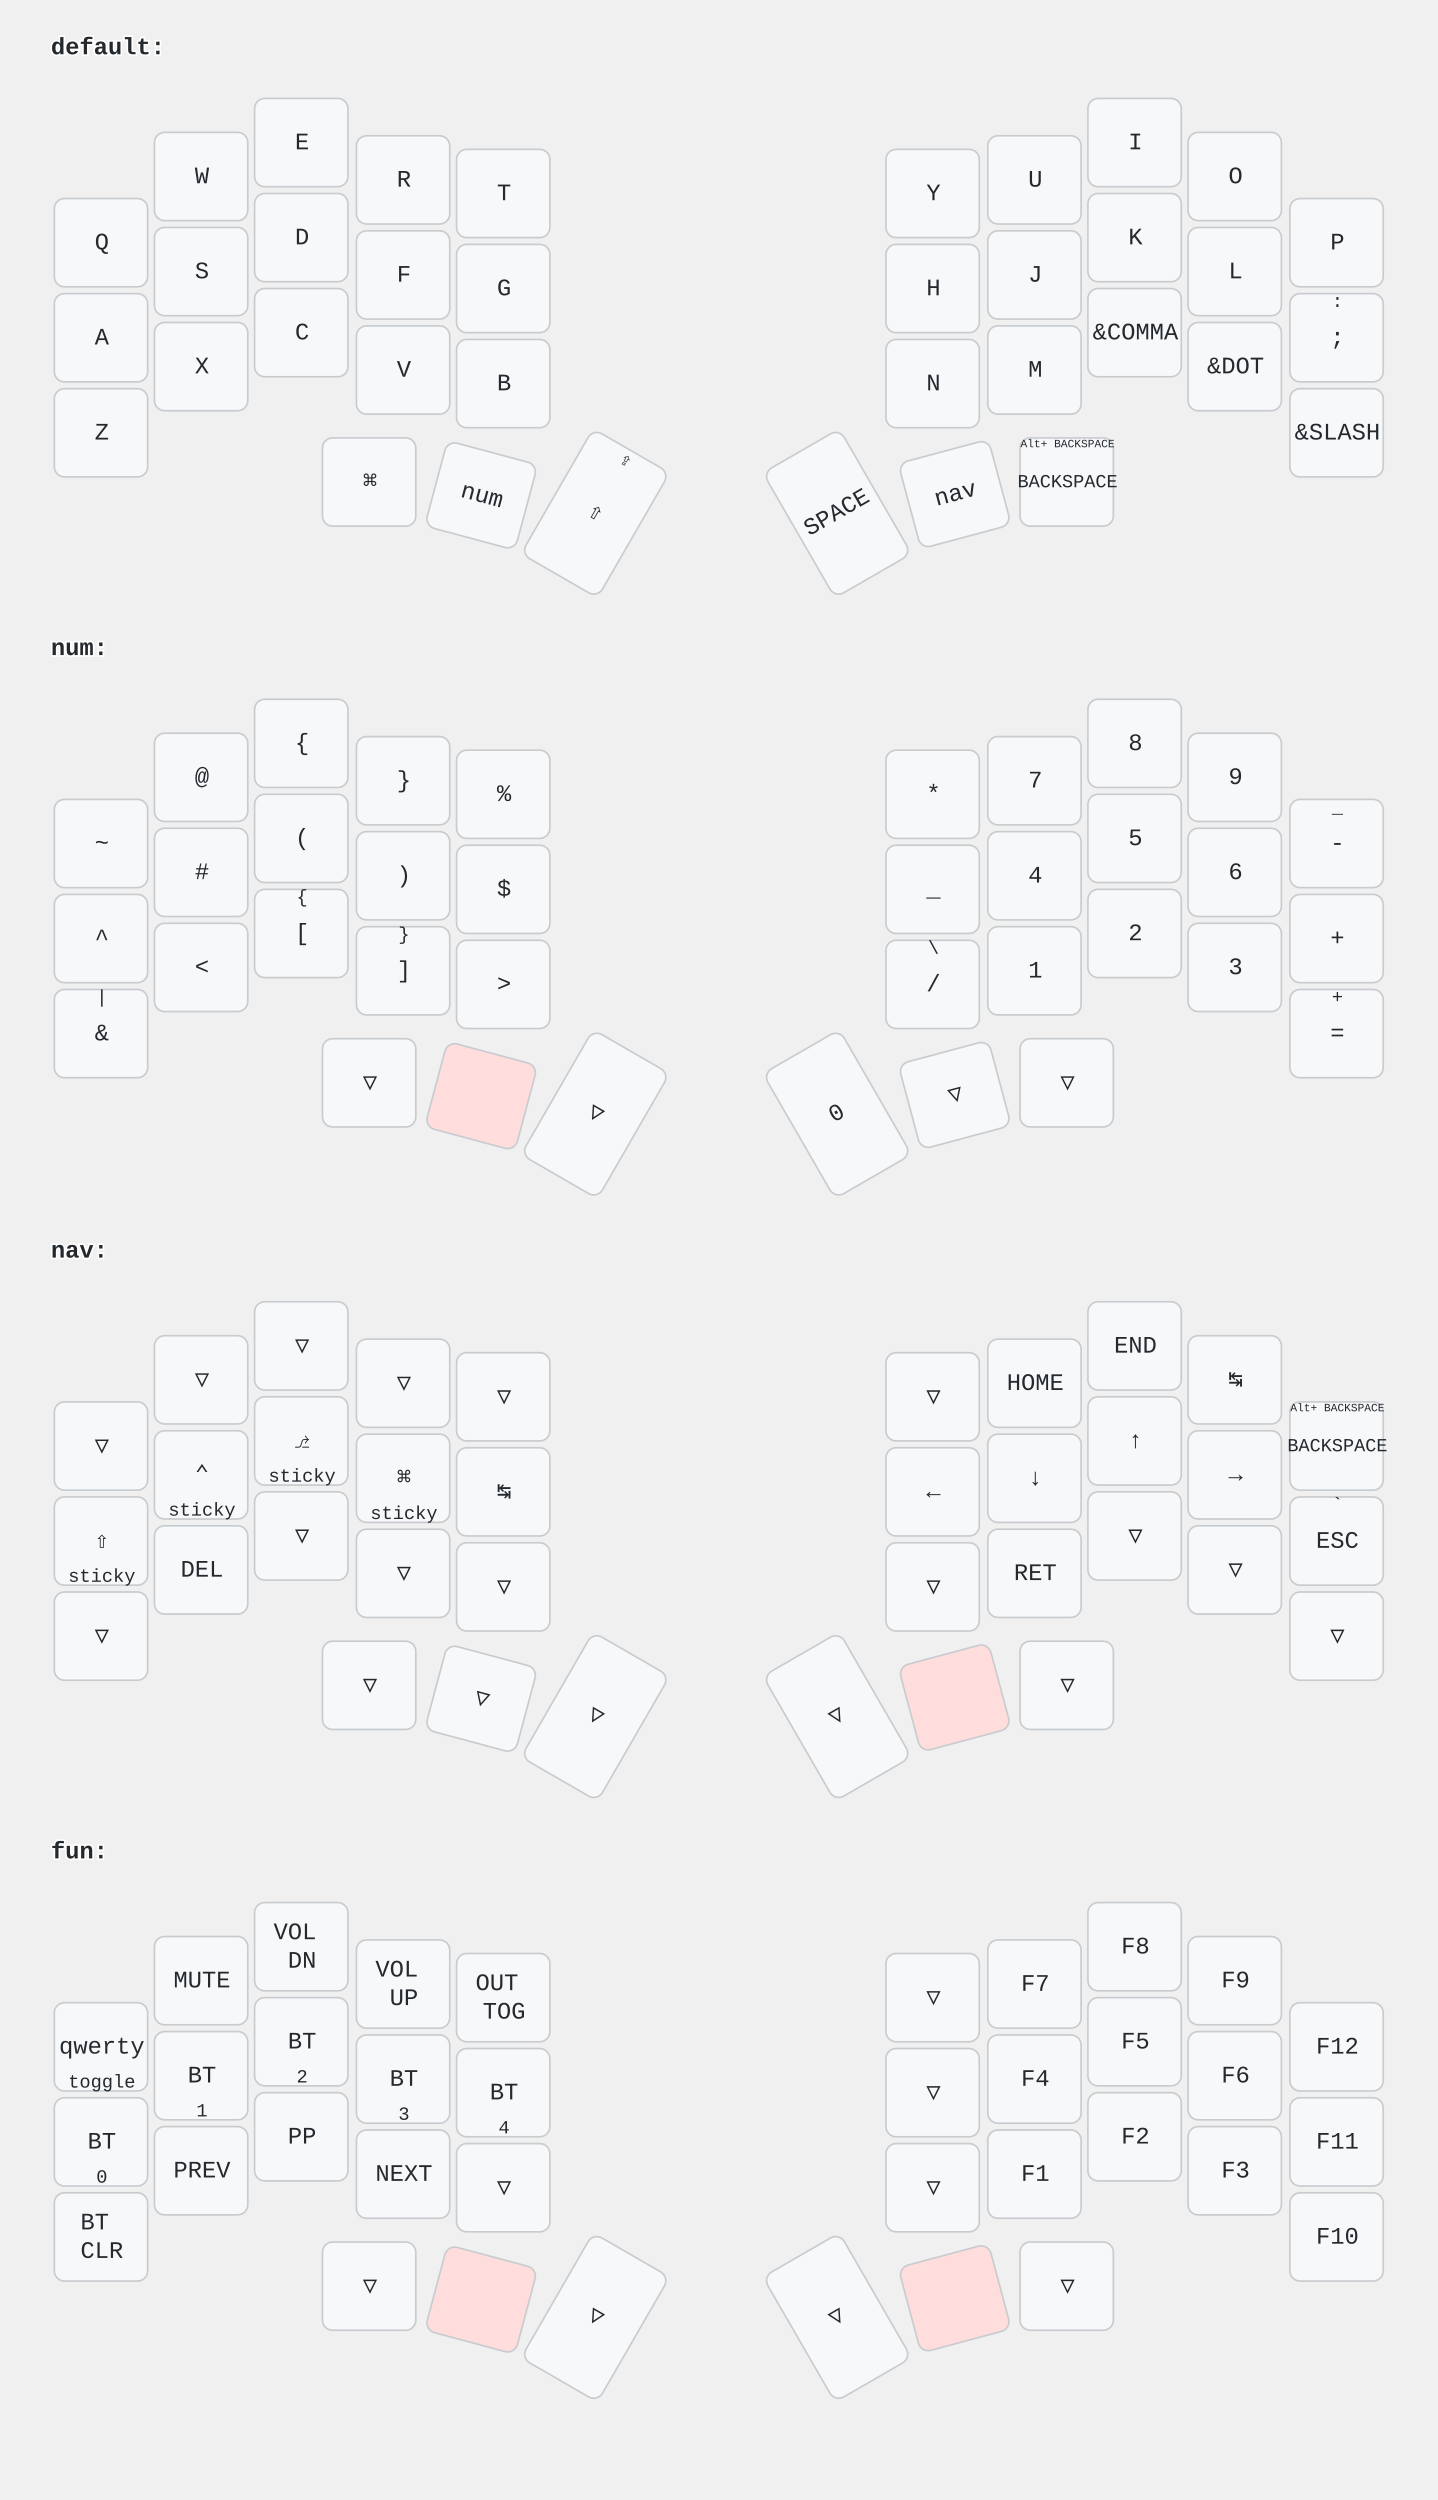
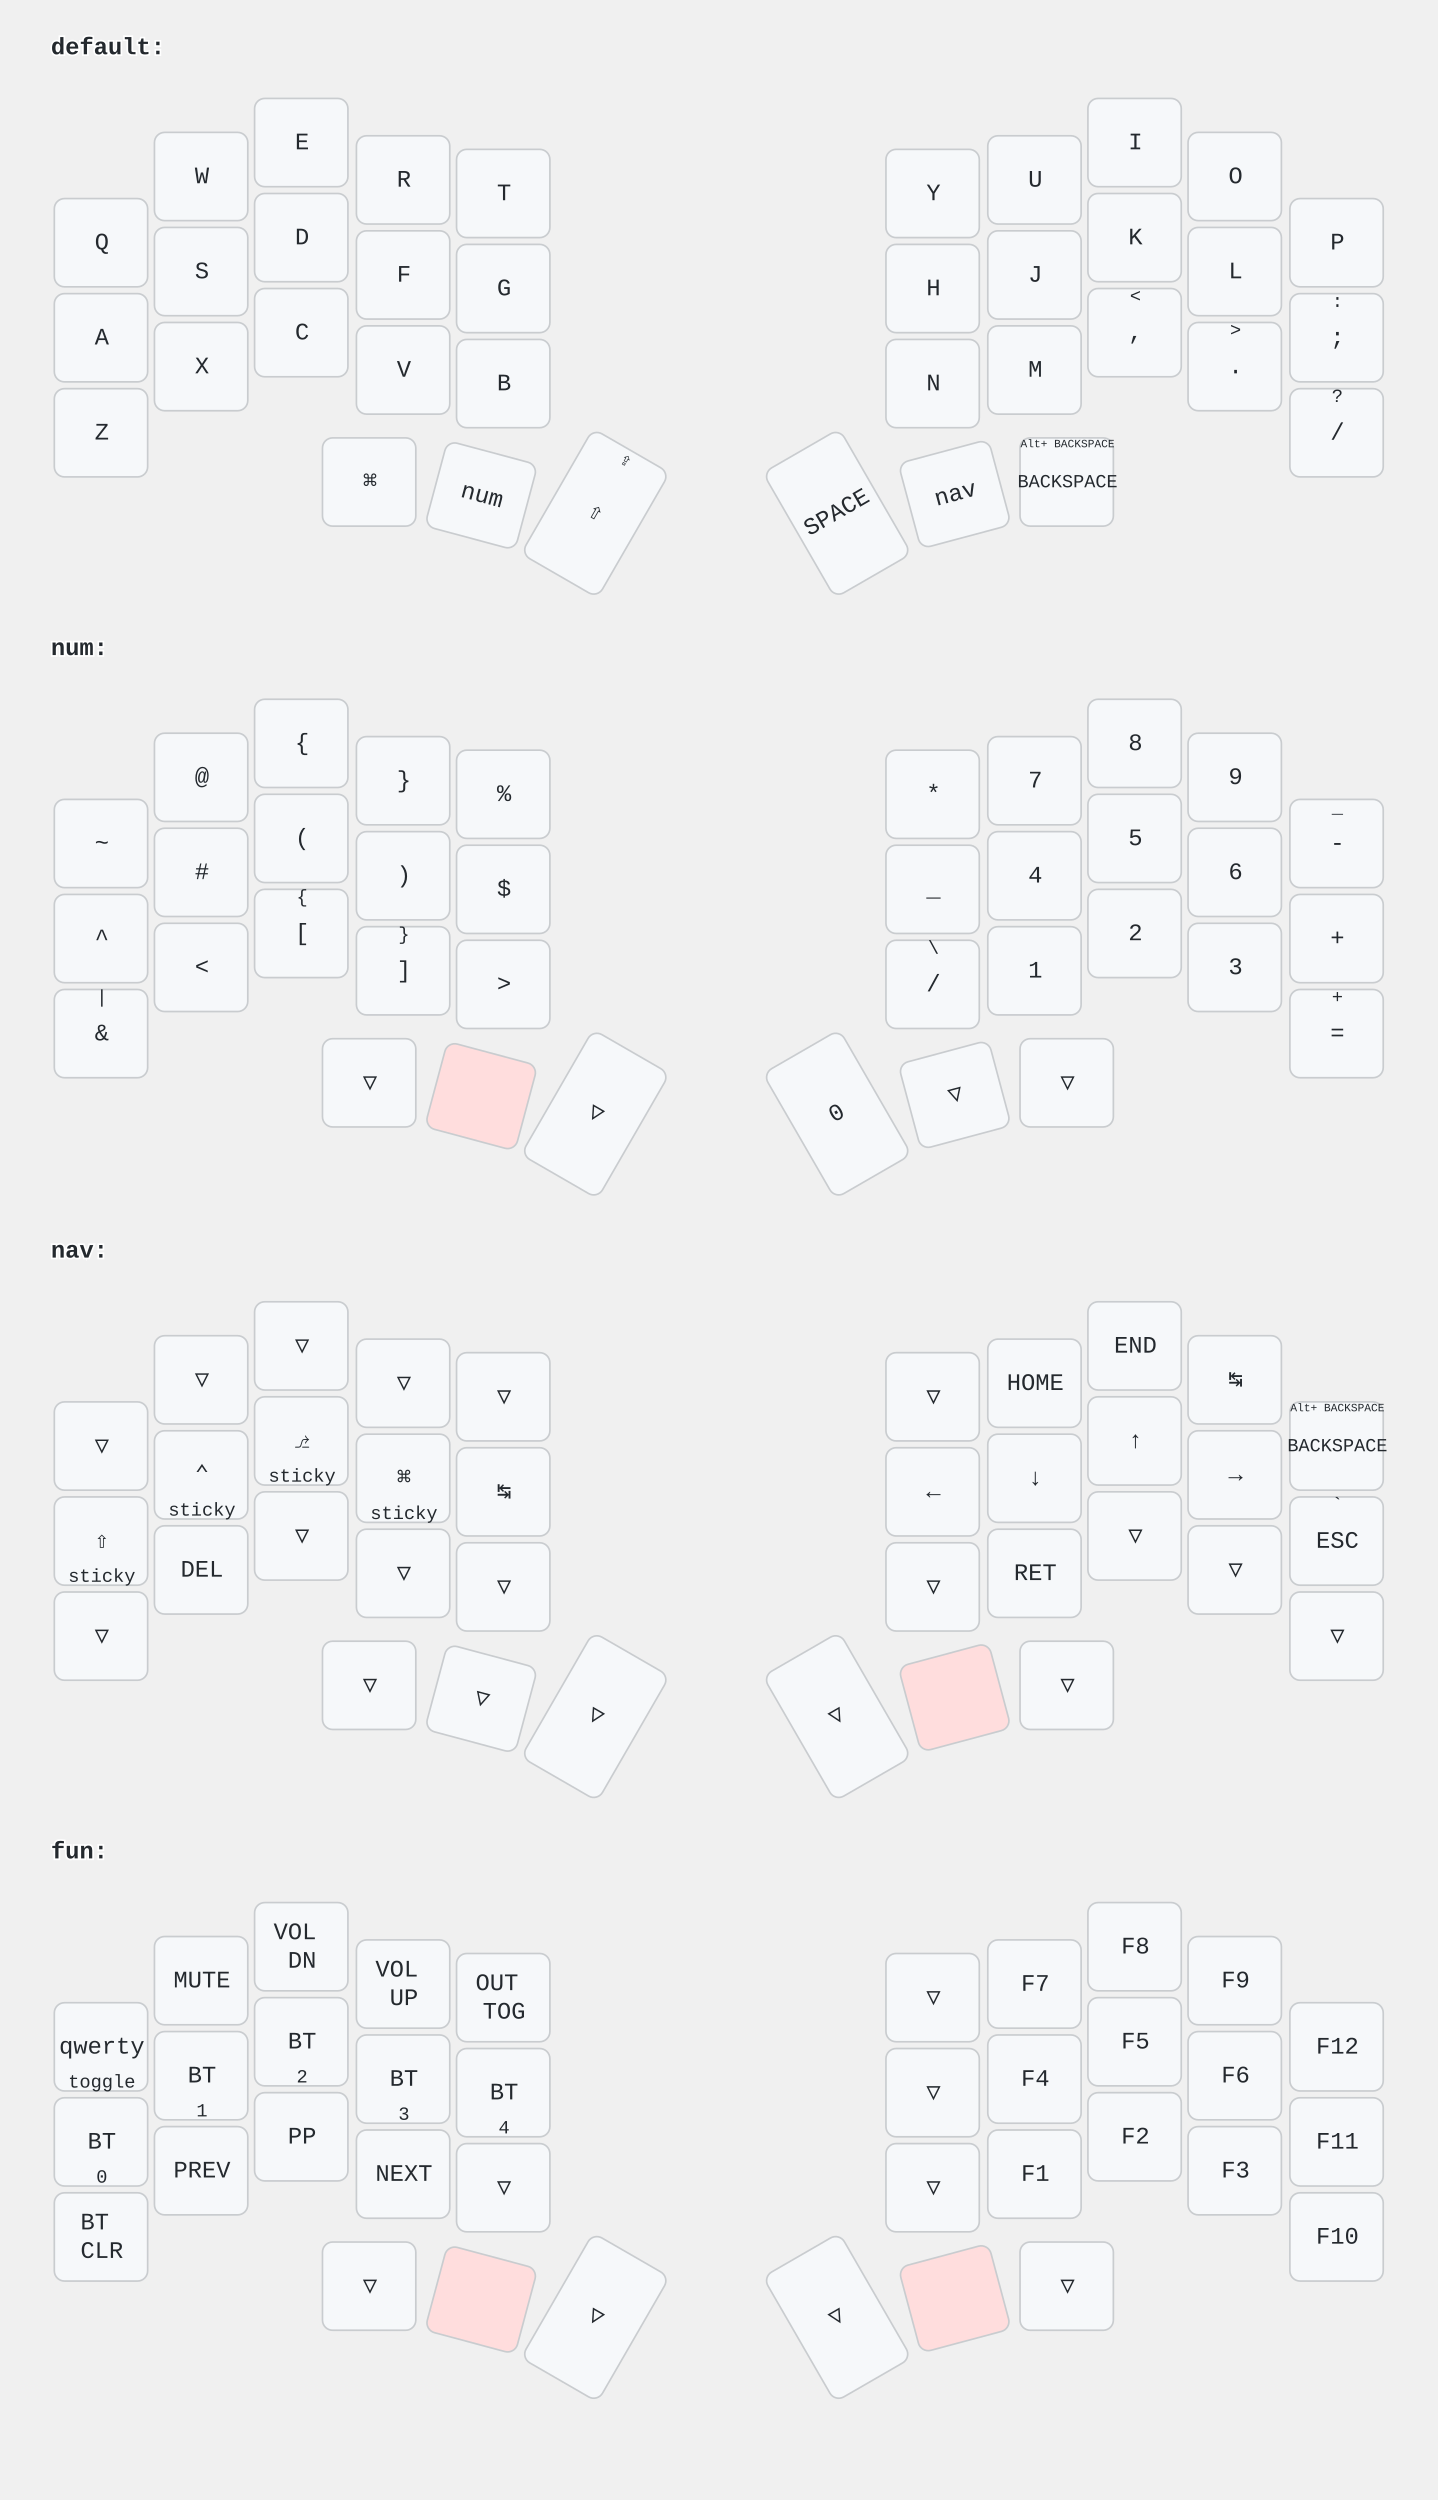
<svg xmlns="http://www.w3.org/2000/svg" width="847" height="1473" viewBox="0 0 847 1473" class="keymap">
  <style>/* font and background color specifications */
svg {
    font-family: SFMono-Regular,Consolas,Liberation Mono,Menlo,monospace;
    font-size: 14px;
    font-kerning: normal;
    text-rendering: optimizeLegibility;
    fill: #24292e;
}

/* default key styling */
rect {
    fill: #f6f8fa;
    stroke: #c9cccf;
    stroke-width: 1;
}

/* color accent for combo boxes */
rect.combo {
    fill: #cdf;
}

/* color accent for held keys */
rect.held, rect.combo.held {
    fill: #fdd;
}

/* color accent for ghost (optional) keys */
rect.ghost, rect.combo.ghost {
    fill: #ddd;
}

text {
    text-anchor: middle;
    dominant-baseline: middle;
}

/* styling for layer labels */
text.label {
    font-weight: bold;
    text-anchor: start;
    stroke: white;
    stroke-width: 2;
    paint-order: stroke;
}

/* styling for combo tap, and key hold/shifted label text */
text.combo, text.hold, text.shifted {
    font-size: 11px;
}

text.hold {
    text-anchor: middle;
    dominant-baseline: auto;
}

text.shifted {
    text-anchor: middle;
    dominant-baseline: hanging;
}

/* styling for hold/shifted label text in combo box */
text.combo.hold, text.combo.shifted {
    font-size: 8px;
}

/* styling for combo dendrons */
path {
    stroke-width: 1;
    stroke: gray;
    fill: none;
}
</style>
  <g transform="translate(30, 0)" class="layer-default">
    <text x="0" y="28" class="label">default:</text>
    <g transform="translate(0, 56)">
      <g transform="translate(30, 87)" class="key keypos-0">
        <rect rx="6" ry="6" x="-28" y="-26" width="55" height="52" class="key" />
        <text x="0" y="0" class="key tap">Q</text>
      </g>
      <g transform="translate(89, 48)" class="key keypos-1">
        <rect rx="6" ry="6" x="-28" y="-26" width="55" height="52" class="key" />
        <text x="0" y="0" class="key tap">W</text>
      </g>
      <g transform="translate(148, 28)" class="key keypos-2">
        <rect rx="6" ry="6" x="-28" y="-26" width="55" height="52" class="key" />
        <text x="0" y="0" class="key tap">E</text>
      </g>
      <g transform="translate(208, 50)" class="key keypos-3">
        <rect rx="6" ry="6" x="-28" y="-26" width="55" height="52" class="key" />
        <text x="0" y="0" class="key tap">R</text>
      </g>
      <g transform="translate(267, 58)" class="key keypos-4">
        <rect rx="6" ry="6" x="-28" y="-26" width="55" height="52" class="key" />
        <text x="0" y="0" class="key tap">T</text>
      </g>
      <g transform="translate(520, 58)" class="key keypos-5">
        <rect rx="6" ry="6" x="-28" y="-26" width="55" height="52" class="key" />
        <text x="0" y="0" class="key tap">Y</text>
      </g>
      <g transform="translate(580, 50)" class="key keypos-6">
        <rect rx="6" ry="6" x="-28" y="-26" width="55" height="52" class="key" />
        <text x="0" y="0" class="key tap">U</text>
      </g>
      <g transform="translate(639, 28)" class="key keypos-7">
        <rect rx="6" ry="6" x="-28" y="-26" width="55" height="52" class="key" />
        <text x="0" y="0" class="key tap">I</text>
      </g>
      <g transform="translate(698, 48)" class="key keypos-8">
        <rect rx="6" ry="6" x="-28" y="-26" width="55" height="52" class="key" />
        <text x="0" y="0" class="key tap">O</text>
      </g>
      <g transform="translate(758, 87)" class="key keypos-9">
        <rect rx="6" ry="6" x="-28" y="-26" width="55" height="52" class="key" />
        <text x="0" y="0" class="key tap">P</text>
      </g>
      <g transform="translate(30, 143)" class="key keypos-10">
        <rect rx="6" ry="6" x="-28" y="-26" width="55" height="52" class="key" />
        <text x="0" y="0" class="key tap">A</text>
      </g>
      <g transform="translate(89, 104)" class="key keypos-11">
        <rect rx="6" ry="6" x="-28" y="-26" width="55" height="52" class="key" />
        <text x="0" y="0" class="key tap">S</text>
      </g>
      <g transform="translate(148, 84)" class="key keypos-12">
        <rect rx="6" ry="6" x="-28" y="-26" width="55" height="52" class="key" />
        <text x="0" y="0" class="key tap">D</text>
      </g>
      <g transform="translate(208, 106)" class="key keypos-13">
        <rect rx="6" ry="6" x="-28" y="-26" width="55" height="52" class="key" />
        <text x="0" y="0" class="key tap">F</text>
      </g>
      <g transform="translate(267, 114)" class="key keypos-14">
        <rect rx="6" ry="6" x="-28" y="-26" width="55" height="52" class="key" />
        <text x="0" y="0" class="key tap">G</text>
      </g>
      <g transform="translate(520, 114)" class="key keypos-15">
        <rect rx="6" ry="6" x="-28" y="-26" width="55" height="52" class="key" />
        <text x="0" y="0" class="key tap">H</text>
      </g>
      <g transform="translate(580, 106)" class="key keypos-16">
        <rect rx="6" ry="6" x="-28" y="-26" width="55" height="52" class="key" />
        <text x="0" y="0" class="key tap">J</text>
      </g>
      <g transform="translate(639, 84)" class="key keypos-17">
        <rect rx="6" ry="6" x="-28" y="-26" width="55" height="52" class="key" />
        <text x="0" y="0" class="key tap">K</text>
      </g>
      <g transform="translate(698, 104)" class="key keypos-18">
        <rect rx="6" ry="6" x="-28" y="-26" width="55" height="52" class="key" />
        <text x="0" y="0" class="key tap">L</text>
      </g>
      <g transform="translate(758, 143)" class="key keypos-19">
        <rect rx="6" ry="6" x="-28" y="-26" width="55" height="52" class="key" />
        <text x="0" y="0" class="key tap">;</text>
        <text x="0" y="-24" class="key shifted">:</text>
      </g>
      <g transform="translate(30, 199)" class="key keypos-20">
        <rect rx="6" ry="6" x="-28" y="-26" width="55" height="52" class="key" />
        <text x="0" y="0" class="key tap">Z</text>
      </g>
      <g transform="translate(89, 160)" class="key keypos-21">
        <rect rx="6" ry="6" x="-28" y="-26" width="55" height="52" class="key" />
        <text x="0" y="0" class="key tap">X</text>
      </g>
      <g transform="translate(148, 140)" class="key keypos-22">
        <rect rx="6" ry="6" x="-28" y="-26" width="55" height="52" class="key" />
        <text x="0" y="0" class="key tap">C</text>
      </g>
      <g transform="translate(208, 162)" class="key keypos-23">
        <rect rx="6" ry="6" x="-28" y="-26" width="55" height="52" class="key" />
        <text x="0" y="0" class="key tap">V</text>
      </g>
      <g transform="translate(267, 170)" class="key keypos-24">
        <rect rx="6" ry="6" x="-28" y="-26" width="55" height="52" class="key" />
        <text x="0" y="0" class="key tap">B</text>
      </g>
      <g transform="translate(520, 170)" class="key keypos-25">
        <rect rx="6" ry="6" x="-28" y="-26" width="55" height="52" class="key" />
        <text x="0" y="0" class="key tap">N</text>
      </g>
      <g transform="translate(580, 162)" class="key keypos-26">
        <rect rx="6" ry="6" x="-28" y="-26" width="55" height="52" class="key" />
        <text x="0" y="0" class="key tap">M</text>
      </g>
      <g transform="translate(639, 140)" class="key keypos-27">
        <rect rx="6" ry="6" x="-28" y="-26" width="55" height="52" class="key" />
-         <text x="0" y="0" class="key tap">&amp;COMMA</text>
+         <text x="0" y="0" class="key tap">,</text>
+         <text x="0" y="-24" class="key shifted">&lt;</text>
      </g>
      <g transform="translate(698, 160)" class="key keypos-28">
        <rect rx="6" ry="6" x="-28" y="-26" width="55" height="52" class="key" />
-         <text x="0" y="0" class="key tap">&amp;DOT</text>
+         <text x="0" y="0" class="key tap">.</text>
+         <text x="0" y="-24" class="key shifted">&gt;</text>
      </g>
      <g transform="translate(758, 199)" class="key keypos-29">
        <rect rx="6" ry="6" x="-28" y="-26" width="55" height="52" class="key" />
-         <text x="0" y="0" class="key tap">&amp;SLASH</text>
+         <text x="0" y="0" class="key tap">/</text>
+         <text x="0" y="-24" class="key shifted">?</text>
      </g>
      <g transform="translate(188, 228)" class="key keypos-30">
        <rect rx="6" ry="6" x="-28" y="-26" width="55" height="52" class="key" />
        <text x="0" y="0" class="key tap">⌘</text>
      </g>
      <g transform="translate(254, 236) rotate(15.0)" class="key keypos-31">
        <rect rx="6" ry="6" x="-28" y="-26" width="55" height="52" class="key" />
        <text x="0" y="0" class="key tap">num</text>
      </g>
      <g transform="translate(321, 246) rotate(30.0)" class="key keypos-32">
        <rect rx="6" ry="6" x="-26" y="-42" width="52" height="85" class="key" />
        <text x="0" y="0" class="key tap">⇧</text>
        <text x="0" y="-40" class="key shifted">⇪</text>
      </g>
      <g transform="translate(463, 246) rotate(-30.0)" class="key keypos-33">
        <rect rx="6" ry="6" x="-26" y="-42" width="52" height="85" class="key" />
        <text x="0" y="0" class="key tap">SPACE</text>
      </g>
      <g transform="translate(533, 235) rotate(-15.0)" class="key keypos-34">
        <rect rx="6" ry="6" x="-28" y="-26" width="55" height="52" class="key" />
        <text x="0" y="0" class="key tap">nav</text>
      </g>
      <g transform="translate(599, 228)" class="key keypos-35">
        <rect rx="6" ry="6" x="-28" y="-26" width="55" height="52" class="key" />
        <text x="0" y="0" class="key tap">
          <tspan style="font-size: 78%">BACKSPACE</tspan>
        </text>
        <text x="0" y="-24" class="key shifted">
          <tspan style="font-size: 60%">Alt+ BACKSPACE</tspan>
        </text>
      </g>
    </g>
  </g>
  <g transform="translate(30, 354)" class="layer-num">
    <text x="0" y="28" class="label">num:</text>
    <g transform="translate(0, 56)">
      <g transform="translate(30, 87)" class="key keypos-0">
        <rect rx="6" ry="6" x="-28" y="-26" width="55" height="52" class="key" />
        <text x="0" y="0" class="key tap">~</text>
      </g>
      <g transform="translate(89, 48)" class="key keypos-1">
        <rect rx="6" ry="6" x="-28" y="-26" width="55" height="52" class="key" />
        <text x="0" y="0" class="key tap">@</text>
      </g>
      <g transform="translate(148, 28)" class="key keypos-2">
        <rect rx="6" ry="6" x="-28" y="-26" width="55" height="52" class="key" />
        <text x="0" y="0" class="key tap">{</text>
      </g>
      <g transform="translate(208, 50)" class="key keypos-3">
        <rect rx="6" ry="6" x="-28" y="-26" width="55" height="52" class="key" />
        <text x="0" y="0" class="key tap">}</text>
      </g>
      <g transform="translate(267, 58)" class="key keypos-4">
        <rect rx="6" ry="6" x="-28" y="-26" width="55" height="52" class="key" />
        <text x="0" y="0" class="key tap">%</text>
      </g>
      <g transform="translate(520, 58)" class="key keypos-5">
        <rect rx="6" ry="6" x="-28" y="-26" width="55" height="52" class="key" />
        <text x="0" y="0" class="key tap">*</text>
      </g>
      <g transform="translate(580, 50)" class="key keypos-6">
        <rect rx="6" ry="6" x="-28" y="-26" width="55" height="52" class="key" />
        <text x="0" y="0" class="key tap">7</text>
      </g>
      <g transform="translate(639, 28)" class="key keypos-7">
        <rect rx="6" ry="6" x="-28" y="-26" width="55" height="52" class="key" />
        <text x="0" y="0" class="key tap">8</text>
      </g>
      <g transform="translate(698, 48)" class="key keypos-8">
        <rect rx="6" ry="6" x="-28" y="-26" width="55" height="52" class="key" />
        <text x="0" y="0" class="key tap">9</text>
      </g>
      <g transform="translate(758, 87)" class="key keypos-9">
        <rect rx="6" ry="6" x="-28" y="-26" width="55" height="52" class="key" />
        <text x="0" y="0" class="key tap">-</text>
        <text x="0" y="-24" class="key shifted">_</text>
      </g>
      <g transform="translate(30, 143)" class="key keypos-10">
        <rect rx="6" ry="6" x="-28" y="-26" width="55" height="52" class="key" />
        <text x="0" y="0" class="key tap">^</text>
      </g>
      <g transform="translate(89, 104)" class="key keypos-11">
        <rect rx="6" ry="6" x="-28" y="-26" width="55" height="52" class="key" />
        <text x="0" y="0" class="key tap">#</text>
      </g>
      <g transform="translate(148, 84)" class="key keypos-12">
        <rect rx="6" ry="6" x="-28" y="-26" width="55" height="52" class="key" />
        <text x="0" y="0" class="key tap">(</text>
      </g>
      <g transform="translate(208, 106)" class="key keypos-13">
        <rect rx="6" ry="6" x="-28" y="-26" width="55" height="52" class="key" />
        <text x="0" y="0" class="key tap">)</text>
      </g>
      <g transform="translate(267, 114)" class="key keypos-14">
        <rect rx="6" ry="6" x="-28" y="-26" width="55" height="52" class="key" />
        <text x="0" y="0" class="key tap">$</text>
      </g>
      <g transform="translate(520, 114)" class="key keypos-15">
        <rect rx="6" ry="6" x="-28" y="-26" width="55" height="52" class="key" />
        <text x="0" y="0" class="key tap">_</text>
      </g>
      <g transform="translate(580, 106)" class="key keypos-16">
        <rect rx="6" ry="6" x="-28" y="-26" width="55" height="52" class="key" />
        <text x="0" y="0" class="key tap">4</text>
      </g>
      <g transform="translate(639, 84)" class="key keypos-17">
        <rect rx="6" ry="6" x="-28" y="-26" width="55" height="52" class="key" />
        <text x="0" y="0" class="key tap">5</text>
      </g>
      <g transform="translate(698, 104)" class="key keypos-18">
        <rect rx="6" ry="6" x="-28" y="-26" width="55" height="52" class="key" />
        <text x="0" y="0" class="key tap">6</text>
      </g>
      <g transform="translate(758, 143)" class="key keypos-19">
        <rect rx="6" ry="6" x="-28" y="-26" width="55" height="52" class="key" />
        <text x="0" y="0" class="key tap">+</text>
      </g>
      <g transform="translate(30, 199)" class="key keypos-20">
        <rect rx="6" ry="6" x="-28" y="-26" width="55" height="52" class="key" />
        <text x="0" y="0" class="key tap">&amp;</text>
        <text x="0" y="-24" class="key shifted">|</text>
      </g>
      <g transform="translate(89, 160)" class="key keypos-21">
        <rect rx="6" ry="6" x="-28" y="-26" width="55" height="52" class="key" />
        <text x="0" y="0" class="key tap">&lt;</text>
      </g>
      <g transform="translate(148, 140)" class="key keypos-22">
        <rect rx="6" ry="6" x="-28" y="-26" width="55" height="52" class="key" />
        <text x="0" y="0" class="key tap">[</text>
        <text x="0" y="-24" class="key shifted">{</text>
      </g>
      <g transform="translate(208, 162)" class="key keypos-23">
        <rect rx="6" ry="6" x="-28" y="-26" width="55" height="52" class="key" />
        <text x="0" y="0" class="key tap">]</text>
        <text x="0" y="-24" class="key shifted">}</text>
      </g>
      <g transform="translate(267, 170)" class="key keypos-24">
        <rect rx="6" ry="6" x="-28" y="-26" width="55" height="52" class="key" />
        <text x="0" y="0" class="key tap">&gt;</text>
      </g>
      <g transform="translate(520, 170)" class="key keypos-25">
        <rect rx="6" ry="6" x="-28" y="-26" width="55" height="52" class="key" />
        <text x="0" y="0" class="key tap">/</text>
        <text x="0" y="-24" class="key shifted">\</text>
      </g>
      <g transform="translate(580, 162)" class="key keypos-26">
        <rect rx="6" ry="6" x="-28" y="-26" width="55" height="52" class="key" />
        <text x="0" y="0" class="key tap">1</text>
      </g>
      <g transform="translate(639, 140)" class="key keypos-27">
        <rect rx="6" ry="6" x="-28" y="-26" width="55" height="52" class="key" />
        <text x="0" y="0" class="key tap">2</text>
      </g>
      <g transform="translate(698, 160)" class="key keypos-28">
        <rect rx="6" ry="6" x="-28" y="-26" width="55" height="52" class="key" />
        <text x="0" y="0" class="key tap">3</text>
      </g>
      <g transform="translate(758, 199)" class="key keypos-29">
        <rect rx="6" ry="6" x="-28" y="-26" width="55" height="52" class="key" />
        <text x="0" y="0" class="key tap">=</text>
        <text x="0" y="-24" class="key shifted">+</text>
      </g>
      <g transform="translate(188, 228)" class="key trans keypos-30">
        <rect rx="6" ry="6" x="-28" y="-26" width="55" height="52" class="key trans" />
        <text x="0" y="0" class="key trans tap">▽</text>
      </g>
      <g transform="translate(254, 236) rotate(15.0)" class="key held keypos-31">
        <rect rx="6" ry="6" x="-28" y="-26" width="55" height="52" class="key held" />
      </g>
      <g transform="translate(321, 246) rotate(30.0)" class="key trans keypos-32">
        <rect rx="6" ry="6" x="-26" y="-42" width="52" height="85" class="key trans" />
        <text x="0" y="0" class="key trans tap">▽</text>
      </g>
      <g transform="translate(463, 246) rotate(-30.0)" class="key keypos-33">
        <rect rx="6" ry="6" x="-26" y="-42" width="52" height="85" class="key" />
        <text x="0" y="0" class="key tap">0</text>
      </g>
      <g transform="translate(533, 235) rotate(-15.0)" class="key trans keypos-34">
        <rect rx="6" ry="6" x="-28" y="-26" width="55" height="52" class="key trans" />
        <text x="0" y="0" class="key trans tap">▽</text>
      </g>
      <g transform="translate(599, 228)" class="key trans keypos-35">
        <rect rx="6" ry="6" x="-28" y="-26" width="55" height="52" class="key trans" />
        <text x="0" y="0" class="key trans tap">▽</text>
      </g>
    </g>
  </g>
  <g transform="translate(30, 709)" class="layer-nav">
    <text x="0" y="28" class="label">nav:</text>
    <g transform="translate(0, 56)">
      <g transform="translate(30, 87)" class="key trans keypos-0">
        <rect rx="6" ry="6" x="-28" y="-26" width="55" height="52" class="key trans" />
        <text x="0" y="0" class="key trans tap">▽</text>
      </g>
      <g transform="translate(89, 48)" class="key trans keypos-1">
        <rect rx="6" ry="6" x="-28" y="-26" width="55" height="52" class="key trans" />
        <text x="0" y="0" class="key trans tap">▽</text>
      </g>
      <g transform="translate(148, 28)" class="key trans keypos-2">
        <rect rx="6" ry="6" x="-28" y="-26" width="55" height="52" class="key trans" />
        <text x="0" y="0" class="key trans tap">▽</text>
      </g>
      <g transform="translate(208, 50)" class="key trans keypos-3">
        <rect rx="6" ry="6" x="-28" y="-26" width="55" height="52" class="key trans" />
        <text x="0" y="0" class="key trans tap">▽</text>
      </g>
      <g transform="translate(267, 58)" class="key trans keypos-4">
        <rect rx="6" ry="6" x="-28" y="-26" width="55" height="52" class="key trans" />
        <text x="0" y="0" class="key trans tap">▽</text>
      </g>
      <g transform="translate(520, 58)" class="key trans keypos-5">
        <rect rx="6" ry="6" x="-28" y="-26" width="55" height="52" class="key trans" />
        <text x="0" y="0" class="key trans tap">▽</text>
      </g>
      <g transform="translate(580, 50)" class="key keypos-6">
        <rect rx="6" ry="6" x="-28" y="-26" width="55" height="52" class="key" />
        <text x="0" y="0" class="key tap">HOME</text>
      </g>
      <g transform="translate(639, 28)" class="key keypos-7">
        <rect rx="6" ry="6" x="-28" y="-26" width="55" height="52" class="key" />
        <text x="0" y="0" class="key tap">END</text>
      </g>
      <g transform="translate(698, 48)" class="key keypos-8">
        <rect rx="6" ry="6" x="-28" y="-26" width="55" height="52" class="key" />
        <text x="0" y="0" class="key tap">↹</text>
      </g>
      <g transform="translate(758, 87)" class="key keypos-9">
        <rect rx="6" ry="6" x="-28" y="-26" width="55" height="52" class="key" />
        <text x="0" y="0" class="key tap">
          <tspan style="font-size: 78%">BACKSPACE</tspan>
        </text>
        <text x="0" y="-24" class="key shifted">
          <tspan style="font-size: 60%">Alt+ BACKSPACE</tspan>
        </text>
      </g>
      <g transform="translate(30, 143)" class="key keypos-10">
        <rect rx="6" ry="6" x="-28" y="-26" width="55" height="52" class="key" />
        <text x="0" y="0" class="key tap">⇧</text>
        <text x="0" y="24" class="key hold">sticky</text>
      </g>
      <g transform="translate(89, 104)" class="key keypos-11">
        <rect rx="6" ry="6" x="-28" y="-26" width="55" height="52" class="key" />
        <text x="0" y="0" class="key tap">⌃</text>
        <text x="0" y="24" class="key hold">sticky</text>
      </g>
      <g transform="translate(148, 84)" class="key keypos-12">
        <rect rx="6" ry="6" x="-28" y="-26" width="55" height="52" class="key" />
        <text x="0" y="0" class="key tap">⎇</text>
        <text x="0" y="24" class="key hold">sticky</text>
      </g>
      <g transform="translate(208, 106)" class="key keypos-13">
        <rect rx="6" ry="6" x="-28" y="-26" width="55" height="52" class="key" />
        <text x="0" y="0" class="key tap">⌘</text>
        <text x="0" y="24" class="key hold">sticky</text>
      </g>
      <g transform="translate(267, 114)" class="key keypos-14">
        <rect rx="6" ry="6" x="-28" y="-26" width="55" height="52" class="key" />
        <text x="0" y="0" class="key tap">↹</text>
      </g>
      <g transform="translate(520, 114)" class="key keypos-15">
        <rect rx="6" ry="6" x="-28" y="-26" width="55" height="52" class="key" />
        <text x="0" y="0" class="key tap">←</text>
      </g>
      <g transform="translate(580, 106)" class="key keypos-16">
        <rect rx="6" ry="6" x="-28" y="-26" width="55" height="52" class="key" />
        <text x="0" y="0" class="key tap">↓</text>
      </g>
      <g transform="translate(639, 84)" class="key keypos-17">
        <rect rx="6" ry="6" x="-28" y="-26" width="55" height="52" class="key" />
        <text x="0" y="0" class="key tap">↑</text>
      </g>
      <g transform="translate(698, 104)" class="key keypos-18">
        <rect rx="6" ry="6" x="-28" y="-26" width="55" height="52" class="key" />
        <text x="0" y="0" class="key tap">→</text>
      </g>
      <g transform="translate(758, 143)" class="key keypos-19">
        <rect rx="6" ry="6" x="-28" y="-26" width="55" height="52" class="key" />
        <text x="0" y="0" class="key tap">ESC</text>
        <text x="0" y="-24" class="key shifted">`</text>
      </g>
      <g transform="translate(30, 199)" class="key trans keypos-20">
        <rect rx="6" ry="6" x="-28" y="-26" width="55" height="52" class="key trans" />
        <text x="0" y="0" class="key trans tap">▽</text>
      </g>
      <g transform="translate(89, 160)" class="key keypos-21">
        <rect rx="6" ry="6" x="-28" y="-26" width="55" height="52" class="key" />
        <text x="0" y="0" class="key tap">DEL</text>
      </g>
      <g transform="translate(148, 140)" class="key trans keypos-22">
        <rect rx="6" ry="6" x="-28" y="-26" width="55" height="52" class="key trans" />
        <text x="0" y="0" class="key trans tap">▽</text>
      </g>
      <g transform="translate(208, 162)" class="key trans keypos-23">
        <rect rx="6" ry="6" x="-28" y="-26" width="55" height="52" class="key trans" />
        <text x="0" y="0" class="key trans tap">▽</text>
      </g>
      <g transform="translate(267, 170)" class="key trans keypos-24">
        <rect rx="6" ry="6" x="-28" y="-26" width="55" height="52" class="key trans" />
        <text x="0" y="0" class="key trans tap">▽</text>
      </g>
      <g transform="translate(520, 170)" class="key trans keypos-25">
        <rect rx="6" ry="6" x="-28" y="-26" width="55" height="52" class="key trans" />
        <text x="0" y="0" class="key trans tap">▽</text>
      </g>
      <g transform="translate(580, 162)" class="key keypos-26">
        <rect rx="6" ry="6" x="-28" y="-26" width="55" height="52" class="key" />
        <text x="0" y="0" class="key tap">RET</text>
      </g>
      <g transform="translate(639, 140)" class="key trans keypos-27">
        <rect rx="6" ry="6" x="-28" y="-26" width="55" height="52" class="key trans" />
        <text x="0" y="0" class="key trans tap">▽</text>
      </g>
      <g transform="translate(698, 160)" class="key trans keypos-28">
        <rect rx="6" ry="6" x="-28" y="-26" width="55" height="52" class="key trans" />
        <text x="0" y="0" class="key trans tap">▽</text>
      </g>
      <g transform="translate(758, 199)" class="key trans keypos-29">
        <rect rx="6" ry="6" x="-28" y="-26" width="55" height="52" class="key trans" />
        <text x="0" y="0" class="key trans tap">▽</text>
      </g>
      <g transform="translate(188, 228)" class="key trans keypos-30">
        <rect rx="6" ry="6" x="-28" y="-26" width="55" height="52" class="key trans" />
        <text x="0" y="0" class="key trans tap">▽</text>
      </g>
      <g transform="translate(254, 236) rotate(15.0)" class="key trans keypos-31">
        <rect rx="6" ry="6" x="-28" y="-26" width="55" height="52" class="key trans" />
        <text x="0" y="0" class="key trans tap">▽</text>
      </g>
      <g transform="translate(321, 246) rotate(30.0)" class="key trans keypos-32">
        <rect rx="6" ry="6" x="-26" y="-42" width="52" height="85" class="key trans" />
        <text x="0" y="0" class="key trans tap">▽</text>
      </g>
      <g transform="translate(463, 246) rotate(-30.0)" class="key trans keypos-33">
        <rect rx="6" ry="6" x="-26" y="-42" width="52" height="85" class="key trans" />
        <text x="0" y="0" class="key trans tap">▽</text>
      </g>
      <g transform="translate(533, 235) rotate(-15.0)" class="key held keypos-34">
        <rect rx="6" ry="6" x="-28" y="-26" width="55" height="52" class="key held" />
      </g>
      <g transform="translate(599, 228)" class="key trans keypos-35">
        <rect rx="6" ry="6" x="-28" y="-26" width="55" height="52" class="key trans" />
        <text x="0" y="0" class="key trans tap">▽</text>
      </g>
    </g>
  </g>
  <g transform="translate(30, 1063)" class="layer-fun">
    <text x="0" y="28" class="label">fun:</text>
    <g transform="translate(0, 56)">
      <g transform="translate(30, 87)" class="key keypos-0">
        <rect rx="6" ry="6" x="-28" y="-26" width="55" height="52" class="key" />
        <text x="0" y="0" class="key tap">qwerty</text>
        <text x="0" y="24" class="key hold">toggle</text>
      </g>
      <g transform="translate(89, 48)" class="key keypos-1">
        <rect rx="6" ry="6" x="-28" y="-26" width="55" height="52" class="key" />
        <text x="0" y="0" class="key tap">MUTE</text>
      </g>
      <g transform="translate(148, 28)" class="key keypos-2">
        <rect rx="6" ry="6" x="-28" y="-26" width="55" height="52" class="key" />
        <text x="0" y="0" class="key tap">
          <tspan x="0" dy="-0.6em">VOL</tspan>
          <tspan x="0" dy="1.2em">DN</tspan>
        </text>
      </g>
      <g transform="translate(208, 50)" class="key keypos-3">
        <rect rx="6" ry="6" x="-28" y="-26" width="55" height="52" class="key" />
        <text x="0" y="0" class="key tap">
          <tspan x="0" dy="-0.6em">VOL</tspan>
          <tspan x="0" dy="1.2em">UP</tspan>
        </text>
      </g>
      <g transform="translate(267, 58)" class="key keypos-4">
        <rect rx="6" ry="6" x="-28" y="-26" width="55" height="52" class="key" />
        <text x="0" y="0" class="key tap">
          <tspan x="0" dy="-0.6em">OUT</tspan>
          <tspan x="0" dy="1.2em">TOG</tspan>
        </text>
      </g>
      <g transform="translate(520, 58)" class="key trans keypos-5">
        <rect rx="6" ry="6" x="-28" y="-26" width="55" height="52" class="key trans" />
        <text x="0" y="0" class="key trans tap">▽</text>
      </g>
      <g transform="translate(580, 50)" class="key keypos-6">
        <rect rx="6" ry="6" x="-28" y="-26" width="55" height="52" class="key" />
        <text x="0" y="0" class="key tap">F7</text>
      </g>
      <g transform="translate(639, 28)" class="key keypos-7">
        <rect rx="6" ry="6" x="-28" y="-26" width="55" height="52" class="key" />
        <text x="0" y="0" class="key tap">F8</text>
      </g>
      <g transform="translate(698, 48)" class="key keypos-8">
        <rect rx="6" ry="6" x="-28" y="-26" width="55" height="52" class="key" />
        <text x="0" y="0" class="key tap">F9</text>
      </g>
      <g transform="translate(758, 87)" class="key keypos-9">
        <rect rx="6" ry="6" x="-28" y="-26" width="55" height="52" class="key" />
        <text x="0" y="0" class="key tap">F12</text>
      </g>
      <g transform="translate(30, 143)" class="key keypos-10">
        <rect rx="6" ry="6" x="-28" y="-26" width="55" height="52" class="key" />
        <text x="0" y="0" class="key tap">BT</text>
        <text x="0" y="24" class="key hold">0</text>
      </g>
      <g transform="translate(89, 104)" class="key keypos-11">
        <rect rx="6" ry="6" x="-28" y="-26" width="55" height="52" class="key" />
        <text x="0" y="0" class="key tap">BT</text>
        <text x="0" y="24" class="key hold">1</text>
      </g>
      <g transform="translate(148, 84)" class="key keypos-12">
        <rect rx="6" ry="6" x="-28" y="-26" width="55" height="52" class="key" />
        <text x="0" y="0" class="key tap">BT</text>
        <text x="0" y="24" class="key hold">2</text>
      </g>
      <g transform="translate(208, 106)" class="key keypos-13">
        <rect rx="6" ry="6" x="-28" y="-26" width="55" height="52" class="key" />
        <text x="0" y="0" class="key tap">BT</text>
        <text x="0" y="24" class="key hold">3</text>
      </g>
      <g transform="translate(267, 114)" class="key keypos-14">
        <rect rx="6" ry="6" x="-28" y="-26" width="55" height="52" class="key" />
        <text x="0" y="0" class="key tap">BT</text>
        <text x="0" y="24" class="key hold">4</text>
      </g>
      <g transform="translate(520, 114)" class="key trans keypos-15">
        <rect rx="6" ry="6" x="-28" y="-26" width="55" height="52" class="key trans" />
        <text x="0" y="0" class="key trans tap">▽</text>
      </g>
      <g transform="translate(580, 106)" class="key keypos-16">
        <rect rx="6" ry="6" x="-28" y="-26" width="55" height="52" class="key" />
        <text x="0" y="0" class="key tap">F4</text>
      </g>
      <g transform="translate(639, 84)" class="key keypos-17">
        <rect rx="6" ry="6" x="-28" y="-26" width="55" height="52" class="key" />
        <text x="0" y="0" class="key tap">F5</text>
      </g>
      <g transform="translate(698, 104)" class="key keypos-18">
        <rect rx="6" ry="6" x="-28" y="-26" width="55" height="52" class="key" />
        <text x="0" y="0" class="key tap">F6</text>
      </g>
      <g transform="translate(758, 143)" class="key keypos-19">
        <rect rx="6" ry="6" x="-28" y="-26" width="55" height="52" class="key" />
        <text x="0" y="0" class="key tap">F11</text>
      </g>
      <g transform="translate(30, 199)" class="key keypos-20">
        <rect rx="6" ry="6" x="-28" y="-26" width="55" height="52" class="key" />
        <text x="0" y="0" class="key tap">
          <tspan x="0" dy="-0.6em">BT</tspan>
          <tspan x="0" dy="1.2em">CLR</tspan>
        </text>
      </g>
      <g transform="translate(89, 160)" class="key keypos-21">
        <rect rx="6" ry="6" x="-28" y="-26" width="55" height="52" class="key" />
        <text x="0" y="0" class="key tap">PREV</text>
      </g>
      <g transform="translate(148, 140)" class="key keypos-22">
        <rect rx="6" ry="6" x="-28" y="-26" width="55" height="52" class="key" />
        <text x="0" y="0" class="key tap">PP</text>
      </g>
      <g transform="translate(208, 162)" class="key keypos-23">
        <rect rx="6" ry="6" x="-28" y="-26" width="55" height="52" class="key" />
        <text x="0" y="0" class="key tap">NEXT</text>
      </g>
      <g transform="translate(267, 170)" class="key trans keypos-24">
        <rect rx="6" ry="6" x="-28" y="-26" width="55" height="52" class="key trans" />
        <text x="0" y="0" class="key trans tap">▽</text>
      </g>
      <g transform="translate(520, 170)" class="key trans keypos-25">
        <rect rx="6" ry="6" x="-28" y="-26" width="55" height="52" class="key trans" />
        <text x="0" y="0" class="key trans tap">▽</text>
      </g>
      <g transform="translate(580, 162)" class="key keypos-26">
        <rect rx="6" ry="6" x="-28" y="-26" width="55" height="52" class="key" />
        <text x="0" y="0" class="key tap">F1</text>
      </g>
      <g transform="translate(639, 140)" class="key keypos-27">
        <rect rx="6" ry="6" x="-28" y="-26" width="55" height="52" class="key" />
        <text x="0" y="0" class="key tap">F2</text>
      </g>
      <g transform="translate(698, 160)" class="key keypos-28">
        <rect rx="6" ry="6" x="-28" y="-26" width="55" height="52" class="key" />
        <text x="0" y="0" class="key tap">F3</text>
      </g>
      <g transform="translate(758, 199)" class="key keypos-29">
        <rect rx="6" ry="6" x="-28" y="-26" width="55" height="52" class="key" />
        <text x="0" y="0" class="key tap">F10</text>
      </g>
      <g transform="translate(188, 228)" class="key trans keypos-30">
        <rect rx="6" ry="6" x="-28" y="-26" width="55" height="52" class="key trans" />
        <text x="0" y="0" class="key trans tap">▽</text>
      </g>
      <g transform="translate(254, 236) rotate(15.0)" class="key held keypos-31">
        <rect rx="6" ry="6" x="-28" y="-26" width="55" height="52" class="key held" />
      </g>
      <g transform="translate(321, 246) rotate(30.0)" class="key trans keypos-32">
        <rect rx="6" ry="6" x="-26" y="-42" width="52" height="85" class="key trans" />
        <text x="0" y="0" class="key trans tap">▽</text>
      </g>
      <g transform="translate(463, 246) rotate(-30.0)" class="key trans keypos-33">
        <rect rx="6" ry="6" x="-26" y="-42" width="52" height="85" class="key trans" />
        <text x="0" y="0" class="key trans tap">▽</text>
      </g>
      <g transform="translate(533, 235) rotate(-15.0)" class="key held keypos-34">
        <rect rx="6" ry="6" x="-28" y="-26" width="55" height="52" class="key held" />
      </g>
      <g transform="translate(599, 228)" class="key trans keypos-35">
        <rect rx="6" ry="6" x="-28" y="-26" width="55" height="52" class="key trans" />
        <text x="0" y="0" class="key trans tap">▽</text>
      </g>
    </g>
  </g>
</svg>
